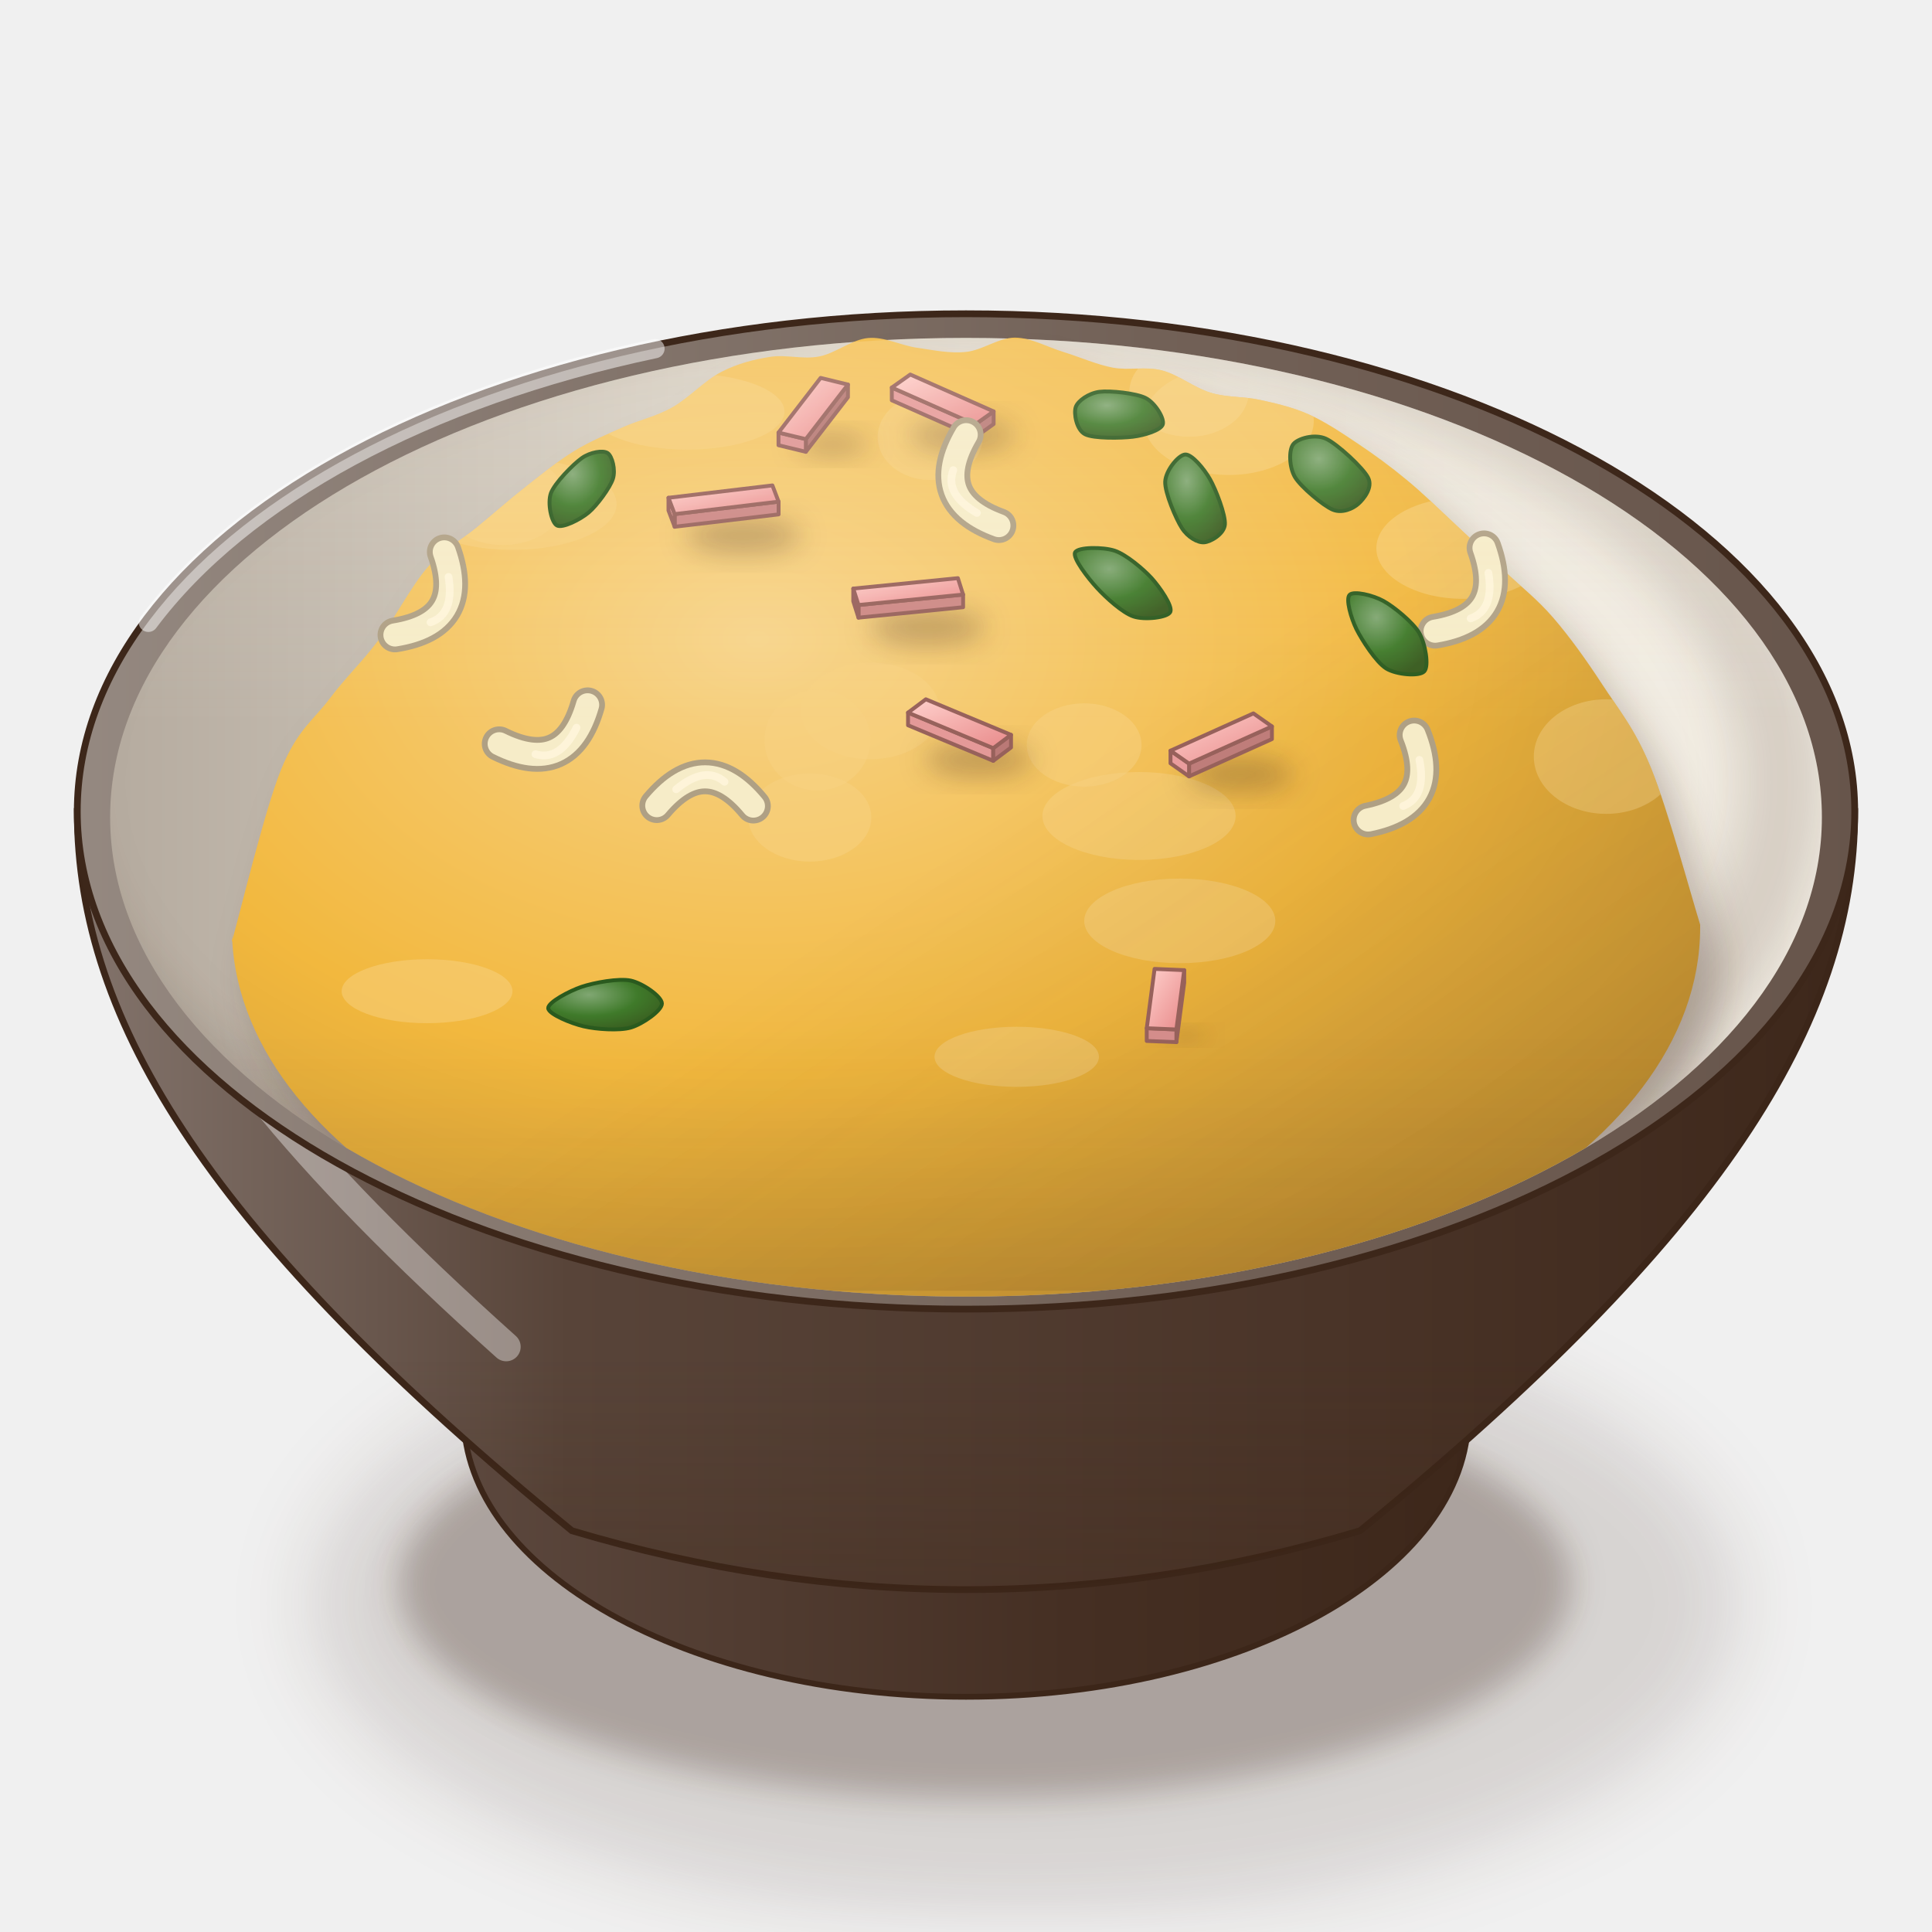
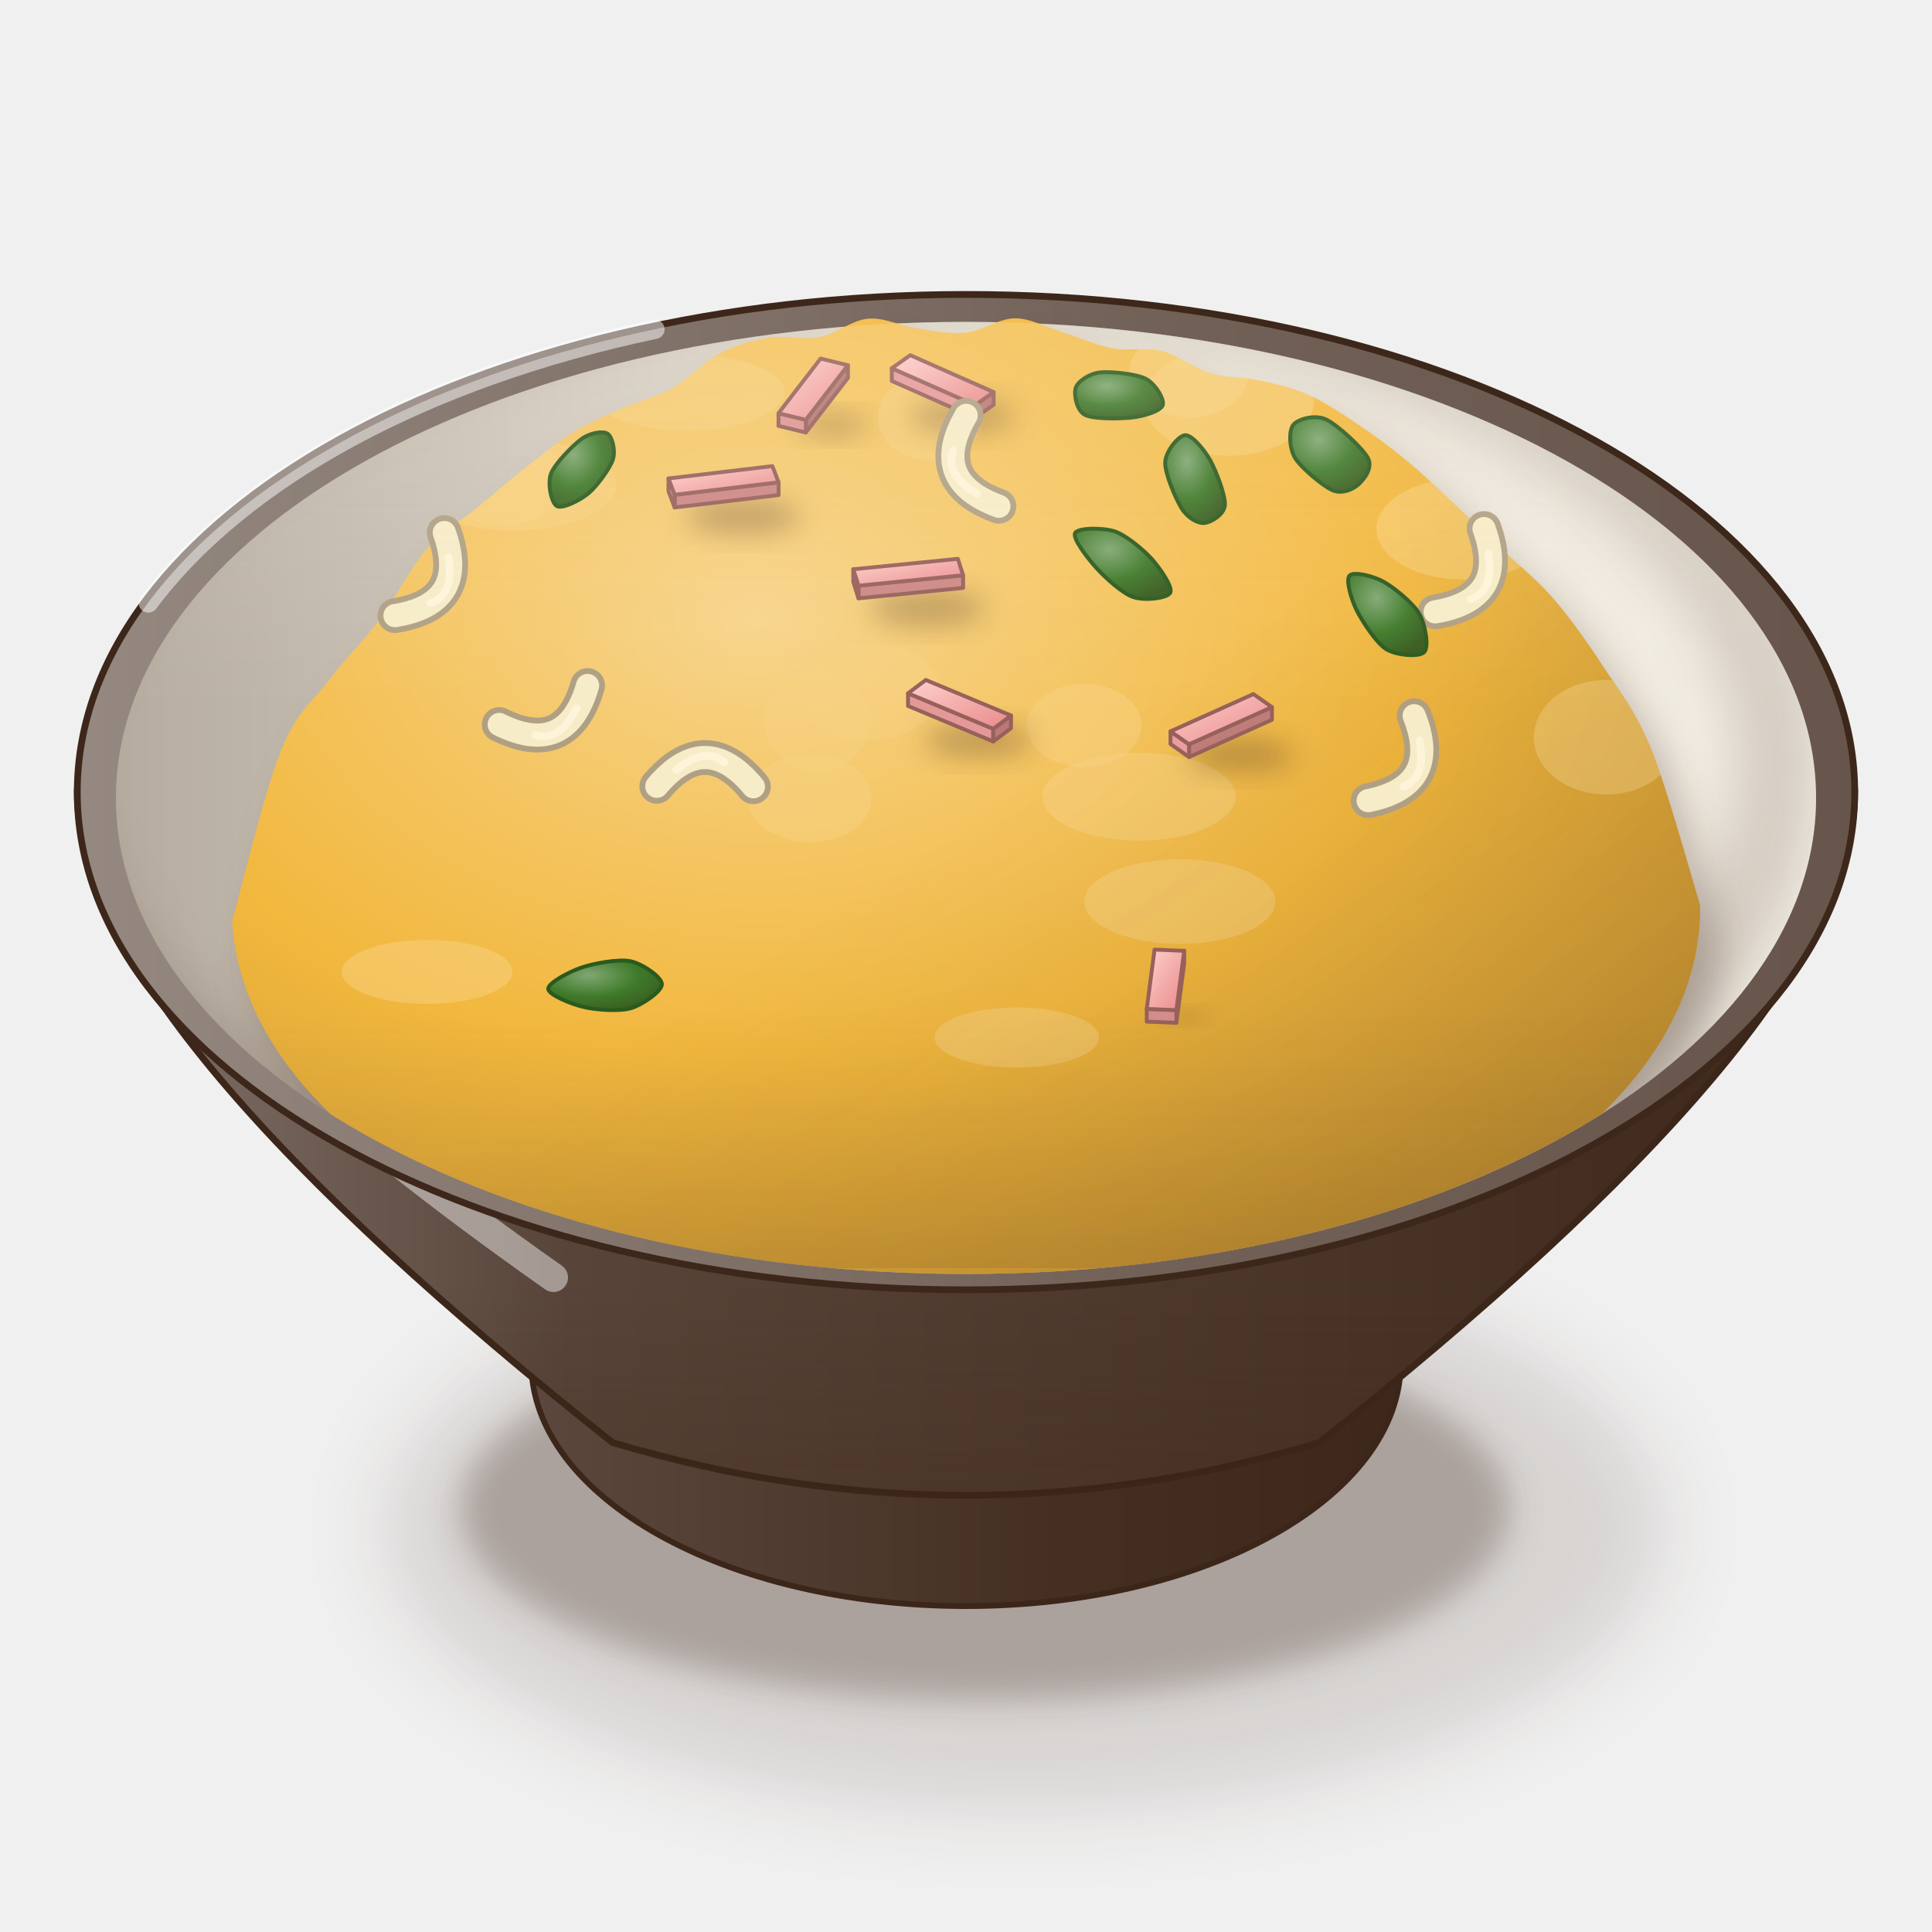
<svg xmlns="http://www.w3.org/2000/svg" viewBox="0 0 200 200" width="400" height="400">
  <defs>
    <filter id="kabochasalad-1" x="-50%" y="-50%" width="200%" height="200%">
      <feGaussianBlur stdDeviation="4" />
    </filter>
    <filter id="kabochasalad-2" x="-50%" y="-50%" width="200%" height="200%">
      <feGaussianBlur stdDeviation="1.6" />
    </filter>
    <linearGradient id="kabochasalad-3" x1="0" y1="0" x2="1" y2="0">
      <stop offset="0" stop-color="#5c483e" />
      <stop offset="0.6" stop-color="#452f23" />
      <stop offset="1" stop-color="#3d271a" />
    </linearGradient>
    <linearGradient id="kabochasalad-4" x1="0" y1="0" x2="1" y2="0">
      <stop offset="0" stop-color="#84756d" />
      <stop offset="0.28" stop-color="#584439" />
      <stop offset="0.7" stop-color="#4a3428" />
      <stop offset="1" stop-color="#3d271a" />
    </linearGradient>
    <linearGradient id="kabochasalad-5" x1="0" y1="0" x2="0" y2="1">
      <stop offset="0" stop-color="#3a2212" stop-opacity="0" />
      <stop offset="0.7" stop-color="#3a2212" stop-opacity="0" />
      <stop offset="1" stop-color="#3a2212" stop-opacity="0.22" />
    </linearGradient>
    <linearGradient id="kabochasalad-6" x1="0" y1="0" x2="1" y2="0">
      <stop offset="0" stop-color="#958981" />
      <stop offset="0.6" stop-color="#726157" />
      <stop offset="1" stop-color="#67554b" />
    </linearGradient>
    <linearGradient id="kabochasalad-7" x1="0" y1="0" x2="1" y2="0">
      <stop offset="0" stop-color="#b6aca0" />
      <stop offset="0.45" stop-color="#e2dcd0" />
      <stop offset="1" stop-color="#f4efe5" />
    </linearGradient>
    <clipPath id="kabochasalad-8">
-       <path d="M11.4,84.6A88.6,49.62 0 1 0 188.6,84.6A88.6,49.62 0 1 0 11.4,84.6Z" />
+       <path d="M12,82.6A88,49.28 0 1 0 188,82.6A88,49.28 0 1 0 12,82.6Z" />
    </clipPath>
    <filter id="kabochasalad-9" x="-50%" y="-50%" width="200%" height="200%">
      <feGaussianBlur stdDeviation="2.5" />
    </filter>
    <clipPath id="kabochasalad-10">
-       <path d="M11.4,84.6 A88.6,49.62 0 0 0 188.6,84.6 L200,84.6 L200,0 L0,0 L0,84.6Z" />
+       <path d="M12,82.6 A88,49.28 0 0 0 188,82.6 L200,82.6 L200,0 L0,0 L0,82.6Z" />
    </clipPath>
    <filter id="kabochasalad-11" x="-50%" y="-50%" width="200%" height="200%">
      <feGaussianBlur stdDeviation="2" />
    </filter>
    <radialGradient id="kabochasalad-12" cx="0.36" cy="0.3" r="0.8">
      <stop offset="0" stop-color="#f7d48b" />
      <stop offset="0.55" stop-color="#f2b83e" />
      <stop offset="1" stop-color="#c69432" />
    </radialGradient>
    <clipPath id="kabochasalad-13">
-       <path d="M24,96 L24,97.49C24.84,94.53 27.38,83.93 29.07,79.73C30.76,75.54 32.44,74.57 34.13,72.32C35.82,70.07 37.51,68.51 39.2,66.24C40.89,63.97 42.58,60.66 44.27,58.72C45.96,56.78 47.64,56.01 49.33,54.62C51.02,53.24 52.71,51.73 54.4,50.41C56.09,49.08 57.78,47.7 59.47,46.67C61.16,45.64 62.84,44.96 64.53,44.21C66.22,43.46 67.91,43.13 69.6,42.17C71.29,41.22 72.98,39.37 74.67,38.5C76.36,37.63 78.04,37.21 79.73,36.94C81.42,36.68 83.11,37.23 84.8,36.9C86.49,36.58 88.18,35.14 89.87,34.99C91.56,34.84 93.24,35.76 94.93,36C96.62,36.24 98.31,36.61 100,36.43C101.69,36.26 103.38,34.95 105.07,34.95C106.76,34.96 108.44,35.94 110.13,36.45C111.82,36.97 113.51,37.74 115.2,38.06C116.89,38.37 118.58,37.91 120.27,38.34C121.96,38.77 123.64,40.15 125.33,40.66C127.02,41.17 128.71,41.02 130.4,41.39C132.09,41.76 133.78,42.14 135.47,42.89C137.16,43.64 138.84,44.77 140.53,45.9C142.22,47.03 143.91,48.26 145.6,49.66C147.29,51.05 148.98,52.71 150.67,54.29C152.36,55.86 154.04,57.48 155.73,59.1C157.42,60.71 159.11,62 160.8,63.96C162.49,65.92 164.18,68.27 165.87,70.86C167.56,73.46 169.24,75.4 170.93,79.55C172.62,83.69 175.16,93.03 176,95.72 L176,96 A76,42.56 0 0 1 24,96Z" />
+       <path d="M24,94 L24,95.49C24.84,92.53 27.38,81.93 29.07,77.73C30.76,73.54 32.44,72.57 34.13,70.32C35.82,68.07 37.51,66.51 39.2,64.24C40.89,61.97 42.58,58.66 44.27,56.72C45.96,54.78 47.64,54.01 49.33,52.62C51.02,51.24 52.71,49.73 54.4,48.41C56.09,47.08 57.78,45.7 59.47,44.67C61.16,43.64 62.84,42.96 64.53,42.21C66.22,41.46 67.91,41.13 69.6,40.17C71.29,39.22 72.98,37.37 74.67,36.5C76.36,35.63 78.04,35.21 79.73,34.94C81.42,34.68 83.11,35.23 84.8,34.9C86.49,34.58 88.18,33.14 89.87,32.99C91.56,32.84 93.24,33.76 94.93,34C96.62,34.24 98.31,34.61 100,34.43C101.69,34.26 103.38,32.95 105.07,32.95C106.76,32.96 108.44,33.94 110.13,34.45C111.82,34.97 113.51,35.74 115.2,36.06C116.89,36.37 118.58,35.91 120.27,36.34C121.96,36.77 123.64,38.15 125.33,38.66C127.02,39.17 128.71,39.02 130.4,39.39C132.09,39.76 133.78,40.14 135.47,40.89C137.16,41.64 138.84,42.77 140.53,43.9C142.22,45.03 143.91,46.26 145.6,47.66C147.29,49.05 148.98,50.71 150.67,52.29C152.36,53.86 154.04,55.48 155.73,57.1C157.42,58.71 159.11,60 160.8,61.96C162.49,63.92 164.18,66.27 165.87,68.86C167.56,71.46 169.24,73.4 170.93,77.55C172.62,81.69 175.16,91.03 176,93.72 L176,94 A76,42.56 0 0 1 24,94Z" />
    </clipPath>
    <linearGradient id="kabochasalad-14" x1="0" y1="0" x2="1" y2="1">
      <stop offset="0" stop-color="#3a2212" stop-opacity="0" />
      <stop offset="0.5" stop-color="#3a2212" stop-opacity="0" />
      <stop offset="1" stop-color="#3a2212" stop-opacity="0.2" />
    </linearGradient>
    <linearGradient id="kabochasalad-15" x1="0" y1="0" x2="1" y2="1">
      <stop offset="0" stop-color="#ffd0cc" />
      <stop offset="1" stop-color="#e88a8a" />
    </linearGradient>
    <filter id="kabochasalad-16" x="-50%" y="-50%" width="200%" height="200%">
      <feGaussianBlur stdDeviation="1.4" />
    </filter>
    <radialGradient id="kabochasalad-17" cx="0.36" cy="0.3" r="0.78">
      <stop offset="0" stop-color="#80a772" />
      <stop offset="0.55" stop-color="#3f7a2a" />
      <stop offset="1" stop-color="#395b1f" />
    </radialGradient>
    <linearGradient id="kabochasalad-18" x1="0" y1="0" x2="0" y2="1">
      <stop offset="0" stop-color="#fff8ec" stop-opacity="0.2" />
      <stop offset="0.45" stop-color="#fff8ec" stop-opacity="0" />
      <stop offset="0.75" stop-color="#3a2212" stop-opacity="0" />
      <stop offset="1" stop-color="#3a2212" stop-opacity="0.1" />
    </linearGradient>
  </defs>
-   <ellipse cx="106" cy="166" rx="73.92" ry="32.52" fill="#3a2212" opacity="0.14" filter="url(#kabochasalad-1)" />
-   <ellipse cx="102" cy="164" rx="60.72" ry="22.18" fill="#3a2212" opacity="0.28" filter="url(#kabochasalad-2)" />
-   <path d="M46,141.53 L48,146.53 A52,29.12 0 0 0 152,146.53 L154,141.53Z" fill="url(#kabochasalad-3)" stroke="#3c2619" stroke-width=".6" />
-   <path d="M8,84 C8,106 22,128 59.2,158.46 Q100,170.65 140.8,158.46 C178,128 192,106 192,84Z" fill="url(#kabochasalad-4)" stroke="#3c2619" stroke-width=".7" />
-   <path d="M8,84 C8,106 22,128 59.2,158.46 Q100,170.65 140.8,158.46 C178,128 192,106 192,84Z" fill="url(#kabochasalad-5)" />
-   <path d="M16,94 Q20,110.4 52.4,139.42" stroke="#fff" stroke-width="3" fill="none" stroke-linecap="round" opacity="0.38" />
-   <path d="M8,84A92,51.52 0 1 0 192,84A92,51.52 0 1 0 8,84Z" fill="url(#kabochasalad-6)" stroke="#3d271a" stroke-width=".7" />
-   <path d="M11.4,84.6A88.6,49.62 0 1 0 188.6,84.6A88.6,49.62 0 1 0 11.4,84.6Z" fill="url(#kabochasalad-7)" />
+   <ellipse cx="106" cy="158.18" rx="66.08" ry="29.08" fill="#3a2212" opacity="0.14" filter="url(#kabochasalad-1)" />
+   <ellipse cx="102" cy="156.18" rx="54.28" ry="19.82" fill="#3a2212" opacity="0.28" filter="url(#kabochasalad-2)" />
+   <path d="M53,135.06 L55,141.06 A45,25.2 0 0 0 145,141.06 L147,135.06Z" fill="url(#kabochasalad-3)" stroke="#3c2619" stroke-width=".6" />
+   <path d="M8,82 C8,98.8 29,122 63.4,149.33 Q100,160.26 136.6,149.33 C171,122 192,98.8 192,82Z" fill="url(#kabochasalad-4)" stroke="#3c2619" stroke-width=".7" />
+   <path d="M8,82 C8,98.8 29,122 63.4,149.33 Q100,160.26 136.6,149.33 C171,122 192,98.8 192,82Z" fill="url(#kabochasalad-5)" />
+   <path d="M16,92 Q20,106 57.3,132.25" stroke="#fff" stroke-width="3" fill="none" stroke-linecap="round" opacity="0.45" />
+   <path d="M8,82A92,51.52 0 1 0 192,82A92,51.52 0 1 0 8,82Z" fill="url(#kabochasalad-6)" stroke="#3d271a" stroke-width=".7" />
+   <path d="M12,82.6A88,49.28 0 1 0 188,82.6A88,49.28 0 1 0 12,82.6Z" fill="url(#kabochasalad-7)" />
  <g clip-path="url(#kabochasalad-8)">
-     <path d="M3.4,81A90.6,51.62 0 1 0 184.6,81A90.6,51.62 0 1 0 3.4,81Z" fill="none" stroke="#3a2212" stroke-width="9" opacity=".16" filter="url(#kabochasalad-9)" />
+     <path d="M4,79A90,51.28 0 1 0 184,79A90,51.28 0 1 0 4,79Z" fill="none" stroke="#3a2212" stroke-width="9" opacity=".16" filter="url(#kabochasalad-9)" />
  </g>
  <g clip-path="url(#kabochasalad-10)">
-     <path d="M24,96 L24,97.49C24.84,94.53 27.38,83.93 29.07,79.73C30.76,75.54 32.44,74.57 34.13,72.32C35.82,70.07 37.51,68.51 39.2,66.24C40.89,63.97 42.58,60.66 44.27,58.72C45.96,56.78 47.64,56.01 49.33,54.62C51.02,53.24 52.71,51.73 54.4,50.41C56.09,49.08 57.78,47.7 59.47,46.67C61.16,45.64 62.84,44.96 64.53,44.21C66.22,43.46 67.91,43.13 69.6,42.17C71.29,41.22 72.98,39.37 74.67,38.5C76.36,37.63 78.04,37.21 79.73,36.94C81.42,36.68 83.11,37.23 84.8,36.9C86.49,36.58 88.18,35.14 89.87,34.99C91.56,34.84 93.24,35.76 94.93,36C96.62,36.24 98.31,36.61 100,36.43C101.69,36.26 103.38,34.95 105.07,34.95C106.76,34.96 108.44,35.94 110.13,36.45C111.82,36.97 113.51,37.74 115.2,38.06C116.89,38.37 118.58,37.91 120.27,38.34C121.96,38.77 123.64,40.15 125.33,40.66C127.02,41.17 128.71,41.02 130.4,41.39C132.09,41.76 133.78,42.14 135.47,42.89C137.16,43.64 138.84,44.77 140.53,45.9C142.22,47.03 143.91,48.26 145.6,49.66C147.29,51.05 148.98,52.71 150.67,54.29C152.36,55.86 154.04,57.48 155.73,59.1C157.42,60.71 159.11,62 160.8,63.96C162.49,65.92 164.18,68.27 165.87,70.86C167.56,73.46 169.24,75.4 170.93,79.55C172.62,83.69 175.16,93.03 176,95.72 L176,96 A76,42.56 0 0 1 24,96Z" transform="translate(2 3)" fill="#3a2212" opacity="0.28" filter="url(#kabochasalad-11)" />
-     <path d="M24,96 L24,97.49C24.84,94.53 27.38,83.93 29.07,79.73C30.76,75.54 32.44,74.57 34.13,72.32C35.82,70.07 37.51,68.51 39.2,66.24C40.89,63.97 42.58,60.66 44.27,58.72C45.96,56.78 47.64,56.01 49.33,54.62C51.02,53.24 52.71,51.73 54.4,50.41C56.09,49.08 57.78,47.7 59.47,46.67C61.16,45.64 62.84,44.96 64.53,44.21C66.22,43.46 67.91,43.13 69.6,42.17C71.29,41.22 72.98,39.37 74.67,38.5C76.36,37.63 78.04,37.21 79.73,36.94C81.42,36.68 83.11,37.23 84.8,36.9C86.49,36.58 88.18,35.14 89.87,34.99C91.56,34.84 93.24,35.76 94.93,36C96.62,36.24 98.31,36.61 100,36.43C101.69,36.26 103.38,34.95 105.07,34.95C106.76,34.96 108.44,35.94 110.13,36.45C111.82,36.97 113.51,37.74 115.2,38.06C116.89,38.37 118.58,37.91 120.27,38.34C121.96,38.77 123.64,40.15 125.33,40.66C127.02,41.17 128.71,41.02 130.4,41.39C132.09,41.76 133.78,42.14 135.47,42.89C137.16,43.64 138.84,44.77 140.53,45.9C142.22,47.03 143.91,48.26 145.6,49.66C147.29,51.05 148.98,52.71 150.67,54.29C152.36,55.86 154.04,57.48 155.73,59.1C157.42,60.71 159.11,62 160.8,63.96C162.49,65.92 164.18,68.27 165.87,70.86C167.56,73.46 169.24,75.4 170.93,79.55C172.62,83.69 175.16,93.03 176,95.72 L176,96 A76,42.56 0 0 1 24,96Z" fill="url(#kabochasalad-12)" />
+     <path d="M24,94 L24,95.49C24.84,92.53 27.38,81.93 29.07,77.73C30.76,73.54 32.44,72.57 34.13,70.32C35.82,68.07 37.51,66.51 39.2,64.24C40.89,61.97 42.58,58.66 44.27,56.72C45.96,54.78 47.64,54.01 49.33,52.62C51.02,51.24 52.71,49.73 54.4,48.41C56.09,47.08 57.78,45.7 59.47,44.67C61.16,43.64 62.84,42.96 64.53,42.21C66.22,41.46 67.91,41.13 69.6,40.17C71.29,39.22 72.98,37.37 74.67,36.5C76.36,35.63 78.04,35.21 79.73,34.94C81.42,34.68 83.11,35.23 84.8,34.9C86.49,34.58 88.18,33.14 89.87,32.99C91.56,32.84 93.24,33.76 94.93,34C96.62,34.24 98.31,34.61 100,34.43C101.69,34.26 103.38,32.95 105.07,32.95C106.76,32.96 108.44,33.94 110.13,34.45C111.82,34.97 113.51,35.74 115.2,36.06C116.89,36.37 118.58,35.91 120.27,36.34C121.96,36.77 123.64,38.15 125.33,38.66C127.02,39.17 128.71,39.02 130.4,39.39C132.09,39.76 133.78,40.14 135.47,40.89C137.16,41.64 138.84,42.77 140.53,43.9C142.22,45.03 143.91,46.26 145.6,47.66C147.29,49.05 148.98,50.71 150.67,52.29C152.36,53.86 154.04,55.48 155.73,57.1C157.42,58.71 159.11,60 160.8,61.96C162.49,63.92 164.18,66.27 165.87,68.86C167.56,71.46 169.24,73.4 170.93,77.55C172.62,81.69 175.16,91.03 176,93.72 L176,94 A76,42.56 0 0 1 24,94Z" transform="translate(2 3)" fill="#3a2212" opacity="0.28" filter="url(#kabochasalad-11)" />
+     <path d="M24,94 L24,95.49C24.84,92.53 27.38,81.93 29.07,77.73C30.76,73.54 32.44,72.57 34.13,70.32C35.82,68.07 37.51,66.51 39.2,64.24C40.89,61.97 42.58,58.66 44.27,56.72C45.96,54.78 47.64,54.01 49.33,52.62C51.02,51.24 52.71,49.73 54.4,48.41C56.09,47.08 57.78,45.7 59.47,44.67C61.16,43.64 62.84,42.96 64.53,42.21C66.22,41.46 67.91,41.13 69.6,40.17C71.29,39.22 72.98,37.37 74.67,36.5C76.36,35.63 78.04,35.21 79.73,34.94C81.42,34.68 83.11,35.23 84.8,34.9C86.49,34.58 88.18,33.14 89.87,32.99C91.56,32.84 93.24,33.76 94.93,34C96.62,34.24 98.31,34.61 100,34.43C101.69,34.26 103.38,32.95 105.07,32.95C106.76,32.96 108.44,33.94 110.13,34.45C111.82,34.97 113.51,35.74 115.2,36.06C116.89,36.37 118.58,35.91 120.27,36.34C121.96,36.77 123.64,38.15 125.33,38.66C127.02,39.17 128.71,39.02 130.4,39.39C132.09,39.76 133.78,40.14 135.47,40.89C137.16,41.64 138.84,42.77 140.53,43.9C142.22,45.03 143.91,46.26 145.6,47.66C147.29,49.05 148.98,50.71 150.67,52.29C152.36,53.86 154.04,55.48 155.73,57.1C157.42,58.71 159.11,60 160.8,61.96C162.49,63.92 164.18,66.27 165.87,68.86C167.56,71.46 169.24,73.4 170.93,77.55C172.62,81.69 175.16,91.03 176,93.72 L176,94 A76,42.56 0 0 1 24,94Z" fill="url(#kabochasalad-12)" />
    <g clip-path="url(#kabochasalad-13)">
-       <ellipse cx="90.1" cy="73.59" rx="7.19" ry="5" fill="#f7d182" opacity=".5" />
-       <ellipse cx="53.05" cy="52.18" rx="10.78" ry="4.74" fill="#f7d182" opacity=".5" />
-       <ellipse cx="52.04" cy="51.67" rx="6.44" ry="4.75" fill="#f7d182" opacity=".5" />
-       <ellipse cx="96.3" cy="45.23" rx="5.44" ry="4.46" fill="#f7d182" opacity=".5" />
-       <ellipse cx="71.15" cy="42.61" rx="10.06" ry="3.93" fill="#f7d182" opacity=".5" />
-       <ellipse cx="44.21" cy="102.61" rx="8.84" ry="3.31" fill="#f7d182" opacity=".5" />
-       <ellipse cx="117.91" cy="84.47" rx="10" ry="4.55" fill="#f7d182" opacity=".5" />
-       <ellipse cx="122.13" cy="95.33" rx="9.89" ry="4.38" fill="#f7d182" opacity=".5" />
-       <ellipse cx="123.09" cy="40.58" rx="6.18" ry="4.63" fill="#f7d182" opacity=".5" />
-       <ellipse cx="84.62" cy="76.62" rx="5.48" ry="5.21" fill="#f7d182" opacity=".5" />
-       <ellipse cx="166.27" cy="78.32" rx="7.49" ry="5.93" fill="#f7d182" opacity=".5" />
-       <ellipse cx="151.47" cy="56.75" rx="8.99" ry="5.24" fill="#f7d182" opacity=".5" />
-       <ellipse cx="112.23" cy="77.12" rx="5.94" ry="4.31" fill="#f7d182" opacity=".5" />
-       <ellipse cx="105.25" cy="109.4" rx="8.51" ry="3.11" fill="#f7d182" opacity=".5" />
-       <ellipse cx="127.2" cy="43.56" rx="8.8" ry="5.61" fill="#f7d182" opacity=".5" />
-       <ellipse cx="83.83" cy="84.63" rx="6.37" ry="4.56" fill="#f7d182" opacity=".5" />
+       <ellipse cx="90.1" cy="71.59" rx="7.19" ry="5" fill="#f7d182" opacity=".5" />
+       <ellipse cx="53.05" cy="50.18" rx="10.78" ry="4.74" fill="#f7d182" opacity=".5" />
+       <ellipse cx="52.04" cy="49.67" rx="6.44" ry="4.75" fill="#f7d182" opacity=".5" />
+       <ellipse cx="96.3" cy="43.23" rx="5.44" ry="4.46" fill="#f7d182" opacity=".5" />
+       <ellipse cx="71.15" cy="40.61" rx="10.06" ry="3.93" fill="#f7d182" opacity=".5" />
+       <ellipse cx="44.21" cy="100.61" rx="8.84" ry="3.31" fill="#f7d182" opacity=".5" />
+       <ellipse cx="117.91" cy="82.47" rx="10" ry="4.55" fill="#f7d182" opacity=".5" />
+       <ellipse cx="122.13" cy="93.33" rx="9.89" ry="4.38" fill="#f7d182" opacity=".5" />
+       <ellipse cx="123.09" cy="38.58" rx="6.18" ry="4.63" fill="#f7d182" opacity=".5" />
+       <ellipse cx="84.62" cy="74.62" rx="5.48" ry="5.21" fill="#f7d182" opacity=".5" />
+       <ellipse cx="166.27" cy="76.32" rx="7.49" ry="5.93" fill="#f7d182" opacity=".5" />
+       <ellipse cx="151.47" cy="54.75" rx="8.99" ry="5.24" fill="#f7d182" opacity=".5" />
+       <ellipse cx="112.23" cy="75.12" rx="5.94" ry="4.31" fill="#f7d182" opacity=".5" />
+       <ellipse cx="105.25" cy="107.4" rx="8.51" ry="3.11" fill="#f7d182" opacity=".5" />
+       <ellipse cx="127.2" cy="41.56" rx="8.8" ry="5.61" fill="#f7d182" opacity=".5" />
+       <ellipse cx="83.83" cy="82.63" rx="6.37" ry="4.56" fill="#f7d182" opacity=".5" />
    </g>
-     <path d="M24,96 L24,97.49C24.84,94.53 27.38,83.93 29.07,79.73C30.76,75.54 32.44,74.57 34.13,72.32C35.82,70.07 37.51,68.51 39.2,66.24C40.89,63.97 42.58,60.66 44.27,58.72C45.96,56.78 47.64,56.01 49.33,54.62C51.02,53.24 52.71,51.73 54.4,50.41C56.09,49.08 57.78,47.7 59.47,46.67C61.16,45.64 62.84,44.96 64.53,44.21C66.22,43.46 67.91,43.13 69.6,42.17C71.29,41.22 72.98,39.37 74.67,38.5C76.36,37.63 78.04,37.21 79.73,36.94C81.42,36.68 83.11,37.23 84.8,36.9C86.49,36.58 88.18,35.14 89.87,34.99C91.56,34.84 93.24,35.76 94.93,36C96.62,36.24 98.31,36.61 100,36.43C101.69,36.26 103.38,34.95 105.07,34.95C106.76,34.96 108.44,35.94 110.13,36.45C111.82,36.97 113.51,37.74 115.2,38.06C116.89,38.37 118.58,37.91 120.27,38.34C121.96,38.77 123.64,40.15 125.33,40.66C127.02,41.17 128.71,41.02 130.4,41.39C132.09,41.76 133.78,42.14 135.47,42.89C137.16,43.64 138.84,44.77 140.53,45.9C142.22,47.03 143.91,48.26 145.6,49.66C147.29,51.05 148.98,52.71 150.67,54.29C152.36,55.86 154.04,57.48 155.73,59.1C157.42,60.71 159.11,62 160.8,63.96C162.49,65.92 164.18,68.27 165.87,70.86C167.56,73.46 169.24,75.4 170.93,79.55C172.62,83.69 175.16,93.03 176,95.72 L176,96 A76,42.56 0 0 1 24,96Z" fill="url(#kabochasalad-14)" />
-     <ellipse cx="99.59" cy="45.07" rx="5.53" ry="1.77" fill="#3a2212" opacity="0.28" filter="url(#kabochasalad-16)" />
-     <path d="M100.95,43.94L92.32,40.12L92.32,41.44L100.95,45.26Z" fill="#e59999" stroke="#97615b" stroke-width="0.4" stroke-linejoin="round" />
-     <path d="M102.86,42.59L100.95,43.94L100.95,45.26L102.86,43.9Z" fill="#ba7a77" stroke="#97615b" stroke-width="0.4" stroke-linejoin="round" />
-     <path d="M100.95,43.94L92.32,40.12L94.23,38.77L102.86,42.59Z" fill="url(#kabochasalad-15)" stroke="#97615b" stroke-width="0.4" stroke-linejoin="round" />
-     <path d="M111.36,42.14C111.58,41.48 112.72,40.7 113.81,40.56C114.9,40.42 117.63,40.7 118.61,41.21C119.6,41.72 120.57,43.34 120.37,43.94C120.17,44.54 118.49,45.06 117.28,45.21C116.07,45.36 113.21,45.41 112.32,44.95C111.43,44.49 111.14,42.8 111.36,42.14Z" fill="url(#kabochasalad-17)" stroke="#2a5a1e" stroke-width=".4" />
-     <ellipse cx="86.18" cy="46" rx="3.77" ry="1.21" fill="#3a2212" opacity="0.28" filter="url(#kabochasalad-16)" />
-     <path d="M87.78,39.81L83.42,45.46L83.42,46.77L87.78,41.12Z" fill="#b67773" stroke="#97615b" stroke-width="0.4" stroke-linejoin="round" />
-     <path d="M83.42,45.46L80.59,44.78L80.59,46.09L83.42,46.77Z" fill="#de9493" stroke="#97615b" stroke-width="0.4" stroke-linejoin="round" />
-     <path d="M80.59,44.78L84.95,39.12L87.78,39.81L83.42,45.46Z" fill="url(#kabochasalad-15)" stroke="#97615b" stroke-width="0.4" stroke-linejoin="round" />
-     <path d="M133.88,45.98C134.36,45.38 136.09,44.89 137.25,45.41C138.41,45.93 141.13,48.44 141.63,49.46C142.14,50.47 141.17,51.66 140.62,52.15C140.07,52.65 138.95,53.17 137.96,52.76C136.98,52.35 134.67,50.41 134.06,49.4C133.45,48.38 133.4,46.58 133.88,45.98Z" fill="url(#kabochasalad-17)" stroke="#2a5a1e" stroke-width=".4" />
-     <path d="M57.66,54.4C57.08,54.1 56.65,52.1 57.03,51.05C57.42,50 59.35,48.04 60.23,47.42C61.11,46.8 62.42,46.58 62.9,46.9C63.38,47.22 63.74,48.64 63.45,49.56C63.15,50.49 61.79,52.34 60.93,53.06C60.06,53.79 58.24,54.7 57.66,54.4Z" fill="url(#kabochasalad-17)" stroke="#2a5a1e" stroke-width=".4" />
-     <g transform="translate(99.83 50.38) rotate(250.21)">
+     <path d="M24,94 L24,95.49C24.84,92.53 27.38,81.93 29.07,77.73C30.76,73.54 32.44,72.57 34.13,70.32C35.82,68.07 37.51,66.51 39.2,64.24C40.89,61.97 42.58,58.66 44.27,56.72C45.96,54.78 47.64,54.01 49.33,52.62C51.02,51.24 52.71,49.73 54.4,48.41C56.09,47.08 57.78,45.7 59.47,44.67C61.16,43.64 62.84,42.96 64.53,42.21C66.22,41.46 67.91,41.13 69.6,40.17C71.29,39.22 72.98,37.37 74.67,36.5C76.36,35.63 78.04,35.21 79.73,34.94C81.42,34.68 83.11,35.23 84.8,34.9C86.49,34.58 88.18,33.14 89.87,32.99C91.56,32.84 93.24,33.76 94.93,34C96.62,34.24 98.31,34.61 100,34.43C101.69,34.26 103.38,32.95 105.07,32.95C106.76,32.96 108.44,33.94 110.13,34.45C111.82,34.97 113.51,35.74 115.2,36.06C116.89,36.37 118.58,35.91 120.27,36.34C121.96,36.77 123.64,38.15 125.33,38.66C127.02,39.17 128.71,39.02 130.4,39.39C132.09,39.76 133.78,40.14 135.47,40.89C137.16,41.64 138.84,42.77 140.53,43.9C142.22,45.03 143.91,46.26 145.6,47.66C147.29,49.05 148.98,50.71 150.67,52.29C152.36,53.86 154.04,55.48 155.73,57.1C157.42,58.71 159.11,60 160.8,61.96C162.49,63.92 164.18,66.27 165.87,68.86C167.56,71.46 169.24,73.4 170.93,77.55C172.62,81.69 175.16,91.03 176,93.72 L176,94 A76,42.56 0 0 1 24,94Z" fill="url(#kabochasalad-14)" />
+     <ellipse cx="99.59" cy="43.07" rx="5.53" ry="1.77" fill="#3a2212" opacity="0.28" filter="url(#kabochasalad-16)" />
+     <path d="M100.95,41.94L92.32,38.12L92.32,39.44L100.95,43.26Z" fill="#e59999" stroke="#97615b" stroke-width="0.4" stroke-linejoin="round" />
+     <path d="M102.86,40.59L100.95,41.94L100.95,43.26L102.86,41.9Z" fill="#ba7a77" stroke="#97615b" stroke-width="0.4" stroke-linejoin="round" />
+     <path d="M100.95,41.94L92.32,38.12L94.23,36.77L102.86,40.59Z" fill="url(#kabochasalad-15)" stroke="#97615b" stroke-width="0.4" stroke-linejoin="round" />
+     <path d="M111.36,40.14C111.58,39.48 112.72,38.7 113.81,38.56C114.9,38.42 117.63,38.7 118.61,39.21C119.6,39.72 120.57,41.34 120.37,41.94C120.17,42.54 118.49,43.06 117.28,43.21C116.07,43.36 113.21,43.41 112.32,42.95C111.43,42.49 111.14,40.8 111.36,40.14Z" fill="url(#kabochasalad-17)" stroke="#2a5a1e" stroke-width=".4" />
+     <ellipse cx="86.18" cy="44" rx="3.77" ry="1.21" fill="#3a2212" opacity="0.28" filter="url(#kabochasalad-16)" />
+     <path d="M87.78,37.81L83.42,43.46L83.42,44.77L87.78,39.12Z" fill="#b67773" stroke="#97615b" stroke-width="0.4" stroke-linejoin="round" />
+     <path d="M83.42,43.46L80.59,42.78L80.59,44.09L83.42,44.77Z" fill="#de9493" stroke="#97615b" stroke-width="0.4" stroke-linejoin="round" />
+     <path d="M80.59,42.78L84.95,37.12L87.78,37.81L83.42,43.46Z" fill="url(#kabochasalad-15)" stroke="#97615b" stroke-width="0.4" stroke-linejoin="round" />
+     <path d="M133.88,43.98C134.36,43.38 136.09,42.89 137.25,43.41C138.41,43.93 141.13,46.44 141.63,47.46C142.14,48.47 141.17,49.66 140.62,50.15C140.07,50.65 138.95,51.17 137.96,50.76C136.98,50.35 134.67,48.41 134.06,47.4C133.45,46.38 133.4,44.58 133.88,43.98Z" fill="url(#kabochasalad-17)" stroke="#2a5a1e" stroke-width=".4" />
+     <path d="M57.66,52.4C57.08,52.1 56.65,50.1 57.03,49.05C57.42,48 59.35,46.04 60.23,45.42C61.11,44.8 62.42,44.58 62.9,44.9C63.38,45.22 63.74,46.64 63.45,47.56C63.15,48.49 61.79,50.34 60.93,51.06C60.06,51.79 58.24,52.7 57.66,52.4Z" fill="url(#kabochasalad-17)" stroke="#2a5a1e" stroke-width=".4" />
+     <g transform="translate(99.83 48.38) rotate(250.21)">
      <path d="M-5,2 Q0,-4 5,2" stroke="#afa084" stroke-width="3.6" fill="none" stroke-linecap="round" />
      <path d="M-5,2 Q0,-4 5,2" stroke="#f6ecc8" stroke-width="2.4" fill="none" stroke-linecap="round" />
      <path d="M-3,.3 Q0,-2.2 2,-.5" stroke="#fff6dc" stroke-width=".8" fill="none" stroke-linecap="round" opacity=".85" />
    </g>
-     <path d="M124.66,56.14C123.99,56.2 122.95,55.61 122.35,54.67C121.74,53.73 120.57,51 120.62,49.86C120.67,48.71 121.99,47.09 122.69,47.05C123.38,47.01 124.63,48.5 125.25,49.59C125.87,50.68 126.89,53.32 126.8,54.31C126.71,55.29 125.33,56.09 124.66,56.14Z" fill="url(#kabochasalad-17)" stroke="#2a5a1e" stroke-width=".4" />
-     <ellipse cx="76.9" cy="55.44" rx="5.99" ry="1.92" fill="#3a2212" opacity="0.28" filter="url(#kabochasalad-16)" />
-     <path d="M80.6,51.93L69.84,53.22L69.84,54.53L80.6,53.25Z" fill="#cc8785" stroke="#97615b" stroke-width="0.4" stroke-linejoin="round" />
-     <path d="M69.84,53.22L69.2,51.53L69.2,52.84L69.84,54.53Z" fill="#efa2a1" stroke="#97615b" stroke-width="0.4" stroke-linejoin="round" />
-     <path d="M69.2,51.53L79.96,50.25L80.6,51.93L69.84,53.22Z" fill="url(#kabochasalad-15)" stroke="#97615b" stroke-width="0.4" stroke-linejoin="round" />
-     <path d="M121.15,63.35C120.87,63.94 118.49,64.2 117.35,63.82C116.21,63.45 114.45,61.84 113.54,60.84C112.63,59.85 111.01,57.76 111.29,57.19C111.57,56.61 114.21,56.61 115.4,57.01C116.58,57.41 118.34,58.89 119.21,59.84C120.07,60.8 121.43,62.75 121.15,63.35Z" fill="url(#kabochasalad-17)" stroke="#2a5a1e" stroke-width=".4" />
-     <g transform="translate(152.82 62.04) rotate(120.42)">
+     <path d="M124.66,54.14C123.99,54.2 122.95,53.61 122.35,52.67C121.74,51.73 120.57,49 120.62,47.86C120.67,46.71 121.99,45.09 122.69,45.05C123.38,45.01 124.63,46.5 125.25,47.59C125.87,48.68 126.89,51.32 126.8,52.31C126.71,53.29 125.33,54.09 124.66,54.14Z" fill="url(#kabochasalad-17)" stroke="#2a5a1e" stroke-width=".4" />
+     <ellipse cx="76.9" cy="53.44" rx="5.99" ry="1.92" fill="#3a2212" opacity="0.28" filter="url(#kabochasalad-16)" />
+     <path d="M80.6,49.93L69.84,51.22L69.84,52.53L80.6,51.25Z" fill="#cc8785" stroke="#97615b" stroke-width="0.4" stroke-linejoin="round" />
+     <path d="M69.84,51.22L69.2,49.53L69.2,50.84L69.84,52.53Z" fill="#efa2a1" stroke="#97615b" stroke-width="0.4" stroke-linejoin="round" />
+     <path d="M69.2,49.53L79.96,48.25L80.6,49.93L69.84,51.22Z" fill="url(#kabochasalad-15)" stroke="#97615b" stroke-width="0.4" stroke-linejoin="round" />
+     <path d="M121.15,61.35C120.87,61.94 118.49,62.2 117.35,61.82C116.21,61.45 114.45,59.84 113.54,58.84C112.63,57.85 111.01,55.76 111.29,55.19C111.57,54.61 114.21,54.61 115.4,55.01C116.58,55.41 118.34,56.89 119.21,57.84C120.07,58.8 121.43,60.75 121.15,61.35Z" fill="url(#kabochasalad-17)" stroke="#2a5a1e" stroke-width=".4" />
+     <g transform="translate(152.82 60.04) rotate(120.42)">
      <path d="M-5,2 Q0,-4 5,2" stroke="#afa084" stroke-width="3.6" fill="none" stroke-linecap="round" />
      <path d="M-5,2 Q0,-4 5,2" stroke="#f6ecc8" stroke-width="2.4" fill="none" stroke-linecap="round" />
      <path d="M-3,.3 Q0,-2.2 2,-.5" stroke="#fff6dc" stroke-width=".8" fill="none" stroke-linecap="round" opacity=".85" />
    </g>
-     <g transform="translate(45.16 62.45) rotate(120.71)">
+     <g transform="translate(45.16 60.45) rotate(120.71)">
      <path d="M-5,2 Q0,-4 5,2" stroke="#afa084" stroke-width="3.6" fill="none" stroke-linecap="round" />
      <path d="M-5,2 Q0,-4 5,2" stroke="#f6ecc8" stroke-width="2.4" fill="none" stroke-linecap="round" />
      <path d="M-3,.3 Q0,-2.2 2,-.5" stroke="#fff6dc" stroke-width=".8" fill="none" stroke-linecap="round" opacity=".85" />
    </g>
-     <ellipse cx="96.01" cy="64.95" rx="5.97" ry="1.91" fill="#3a2212" opacity="0.28" filter="url(#kabochasalad-16)" />
-     <path d="M99.7,61.55L88.87,62.63L88.87,63.94L99.7,62.86Z" fill="#cd8885" stroke="#97615b" stroke-width="0.4" stroke-linejoin="round" />
-     <path d="M88.87,62.63L88.33,60.93L88.33,62.24L88.87,63.94Z" fill="#f0a2a2" stroke="#97615b" stroke-width="0.4" stroke-linejoin="round" />
-     <path d="M88.33,60.93L99.16,59.85L99.7,61.55L88.87,62.63Z" fill="url(#kabochasalad-15)" stroke="#97615b" stroke-width="0.4" stroke-linejoin="round" />
-     <path d="M139.71,61.58C140.13,61.14 142.13,61.61 143.21,62.21C144.29,62.8 146.28,64.43 146.92,65.53C147.55,66.62 147.95,68.95 147.44,69.5C146.93,70.05 144.55,69.85 143.5,69.2C142.44,68.54 140.98,66.25 140.41,65.11C139.85,63.97 139.29,62.01 139.71,61.58Z" fill="url(#kabochasalad-17)" stroke="#2a5a1e" stroke-width=".4" />
-     <ellipse cx="101.33" cy="78.63" rx="5.6" ry="1.79" fill="#3a2212" opacity="0.28" filter="url(#kabochasalad-16)" />
-     <path d="M102.82,77.45L94,73.77L94,75.08L102.82,78.76Z" fill="#e49998" stroke="#97615b" stroke-width="0.4" stroke-linejoin="round" />
-     <path d="M104.66,76.07L102.82,77.45L102.82,78.76L104.66,77.38Z" fill="#ba7976" stroke="#97615b" stroke-width="0.4" stroke-linejoin="round" />
-     <path d="M102.82,77.45L94,73.77L95.84,72.39L104.66,76.07Z" fill="url(#kabochasalad-15)" stroke="#97615b" stroke-width="0.4" stroke-linejoin="round" />
-     <g transform="translate(57.06 76.81) rotate(156.2)">
+     <ellipse cx="96.01" cy="62.95" rx="5.97" ry="1.91" fill="#3a2212" opacity="0.28" filter="url(#kabochasalad-16)" />
+     <path d="M99.7,59.55L88.87,60.63L88.87,61.94L99.7,60.86Z" fill="#cd8885" stroke="#97615b" stroke-width="0.4" stroke-linejoin="round" />
+     <path d="M88.87,60.63L88.33,58.93L88.33,60.24L88.87,61.94Z" fill="#f0a2a2" stroke="#97615b" stroke-width="0.4" stroke-linejoin="round" />
+     <path d="M88.33,58.93L99.16,57.85L99.7,59.55L88.87,60.63Z" fill="url(#kabochasalad-15)" stroke="#97615b" stroke-width="0.4" stroke-linejoin="round" />
+     <path d="M139.71,59.58C140.13,59.14 142.13,59.61 143.21,60.21C144.29,60.8 146.28,62.43 146.92,63.53C147.55,64.62 147.95,66.95 147.44,67.5C146.93,68.05 144.55,67.85 143.5,67.2C142.44,66.54 140.98,64.25 140.41,63.11C139.85,61.97 139.29,60.01 139.71,59.58Z" fill="url(#kabochasalad-17)" stroke="#2a5a1e" stroke-width=".4" />
+     <ellipse cx="101.33" cy="76.63" rx="5.6" ry="1.79" fill="#3a2212" opacity="0.28" filter="url(#kabochasalad-16)" />
+     <path d="M102.82,75.45L94,71.77L94,73.08L102.82,76.76Z" fill="#e49998" stroke="#97615b" stroke-width="0.4" stroke-linejoin="round" />
+     <path d="M104.66,74.07L102.82,75.45L102.82,76.76L104.66,75.38Z" fill="#ba7976" stroke="#97615b" stroke-width="0.4" stroke-linejoin="round" />
+     <path d="M102.82,75.45L94,71.77L95.84,70.39L104.66,74.07Z" fill="url(#kabochasalad-15)" stroke="#97615b" stroke-width="0.4" stroke-linejoin="round" />
+     <g transform="translate(57.06 74.81) rotate(156.2)">
      <path d="M-5,2 Q0,-4 5,2" stroke="#afa084" stroke-width="3.6" fill="none" stroke-linecap="round" />
      <path d="M-5,2 Q0,-4 5,2" stroke="#f6ecc8" stroke-width="2.4" fill="none" stroke-linecap="round" />
      <path d="M-3,.3 Q0,-2.2 2,-.5" stroke="#fff6dc" stroke-width=".8" fill="none" stroke-linecap="round" opacity=".85" />
    </g>
-     <ellipse cx="128.42" cy="80.17" rx="5.52" ry="1.77" fill="#3a2212" opacity="0.28" filter="url(#kabochasalad-16)" />
-     <path d="M131.67,75.2L123.09,79.05L123.09,80.37L131.67,76.51Z" fill="#bf7d7a" stroke="#97615b" stroke-width="0.4" stroke-linejoin="round" />
-     <path d="M123.09,79.05L121.17,77.71L121.17,79.02L123.09,80.37Z" fill="#e99d9d" stroke="#97615b" stroke-width="0.4" stroke-linejoin="round" />
-     <path d="M121.17,77.71L129.75,73.85L131.67,75.2L123.09,79.05Z" fill="url(#kabochasalad-15)" stroke="#97615b" stroke-width="0.4" stroke-linejoin="round" />
-     <g transform="translate(73 81.42) rotate(0.27)">
+     <ellipse cx="128.42" cy="78.17" rx="5.52" ry="1.77" fill="#3a2212" opacity="0.28" filter="url(#kabochasalad-16)" />
+     <path d="M131.67,73.2L123.09,77.05L123.09,78.37L131.67,74.51Z" fill="#bf7d7a" stroke="#97615b" stroke-width="0.4" stroke-linejoin="round" />
+     <path d="M123.09,77.05L121.17,75.71L121.17,77.02L123.09,78.37Z" fill="#e99d9d" stroke="#97615b" stroke-width="0.4" stroke-linejoin="round" />
+     <path d="M121.17,75.71L129.75,71.85L131.67,73.2L123.09,77.05Z" fill="url(#kabochasalad-15)" stroke="#97615b" stroke-width="0.4" stroke-linejoin="round" />
+     <g transform="translate(73 79.42) rotate(0.27)">
      <path d="M-5,2 Q0,-4 5,2" stroke="#afa084" stroke-width="3.6" fill="none" stroke-linecap="round" />
      <path d="M-5,2 Q0,-4 5,2" stroke="#f6ecc8" stroke-width="2.4" fill="none" stroke-linecap="round" />
      <path d="M-3,.3 Q0,-2.2 2,-.5" stroke="#fff6dc" stroke-width=".8" fill="none" stroke-linecap="round" opacity=".85" />
    </g>
-     <g transform="translate(145.77 81.44) rotate(118.45)">
+     <g transform="translate(145.77 79.44) rotate(118.45)">
      <path d="M-5,2 Q0,-4 5,2" stroke="#afa084" stroke-width="3.6" fill="none" stroke-linecap="round" />
      <path d="M-5,2 Q0,-4 5,2" stroke="#f6ecc8" stroke-width="2.4" fill="none" stroke-linecap="round" />
      <path d="M-3,.3 Q0,-2.2 2,-.5" stroke="#fff6dc" stroke-width=".8" fill="none" stroke-linecap="round" opacity=".85" />
    </g>
-     <path d="M56.75,104.37C56.72,103.76 58.94,102.58 60.22,102.15C61.5,101.72 64.05,101.25 65.29,101.51C66.54,101.78 68.52,103.16 68.52,103.89C68.52,104.62 66.52,106.01 65.31,106.37C64.1,106.72 61.73,106.55 60.44,106.25C59.16,105.96 56.79,104.99 56.75,104.37Z" fill="url(#kabochasalad-17)" stroke="#2a5a1e" stroke-width=".4" />
-     <ellipse cx="122.65" cy="107.15" rx="2.04" ry="0.65" fill="#3a2212" opacity="0.28" filter="url(#kabochasalad-16)" />
-     <path d="M122.59,100.43L121.78,106.57L121.78,107.88L122.59,101.74Z" fill="#b47571" stroke="#97615b" stroke-width="0.4" stroke-linejoin="round" />
-     <path d="M121.78,106.57L118.71,106.44L118.71,107.76L121.78,107.88Z" fill="#d48d8b" stroke="#97615b" stroke-width="0.4" stroke-linejoin="round" />
-     <path d="M118.71,106.44L119.52,100.3L122.59,100.43L121.78,106.57Z" fill="url(#kabochasalad-15)" stroke="#97615b" stroke-width="0.4" stroke-linejoin="round" />
+     <path d="M56.75,102.37C56.72,101.76 58.94,100.58 60.22,100.15C61.5,99.72 64.05,99.25 65.29,99.51C66.54,99.78 68.52,101.16 68.52,101.89C68.52,102.62 66.52,104.01 65.31,104.37C64.1,104.72 61.73,104.55 60.44,104.25C59.16,103.96 56.79,102.99 56.75,102.37Z" fill="url(#kabochasalad-17)" stroke="#2a5a1e" stroke-width=".4" />
+     <ellipse cx="122.65" cy="105.15" rx="2.04" ry="0.65" fill="#3a2212" opacity="0.28" filter="url(#kabochasalad-16)" />
+     <path d="M122.59,98.43L121.78,104.57L121.78,105.88L122.59,99.74Z" fill="#b47571" stroke="#97615b" stroke-width="0.4" stroke-linejoin="round" />
+     <path d="M121.78,104.57L118.71,104.44L118.71,105.76L121.78,105.88Z" fill="#d48d8b" stroke="#97615b" stroke-width="0.4" stroke-linejoin="round" />
+     <path d="M118.71,104.44L119.52,98.3L122.59,98.43L121.78,104.57Z" fill="url(#kabochasalad-15)" stroke="#97615b" stroke-width="0.4" stroke-linejoin="round" />
  </g>
-   <rect x="0" y="28" width="200" height="105.62" fill="url(#kabochasalad-18)" clip-path="url(#kabochasalad-8)" />
-   <path d="M15.36,64.42 A92,51.52 0 0 1 67.8,36.09" stroke="#fff" stroke-width="2" fill="none" stroke-linecap="round" opacity="0.5" />
+   <rect x="0" y="26" width="200" height="105.28" fill="url(#kabochasalad-18)" clip-path="url(#kabochasalad-8)" />
+   <path d="M15.36,62.42 A92,51.52 0 0 1 67.8,34.09" stroke="#fff" stroke-width="2" fill="none" stroke-linecap="round" opacity="0.5" />
</svg>
